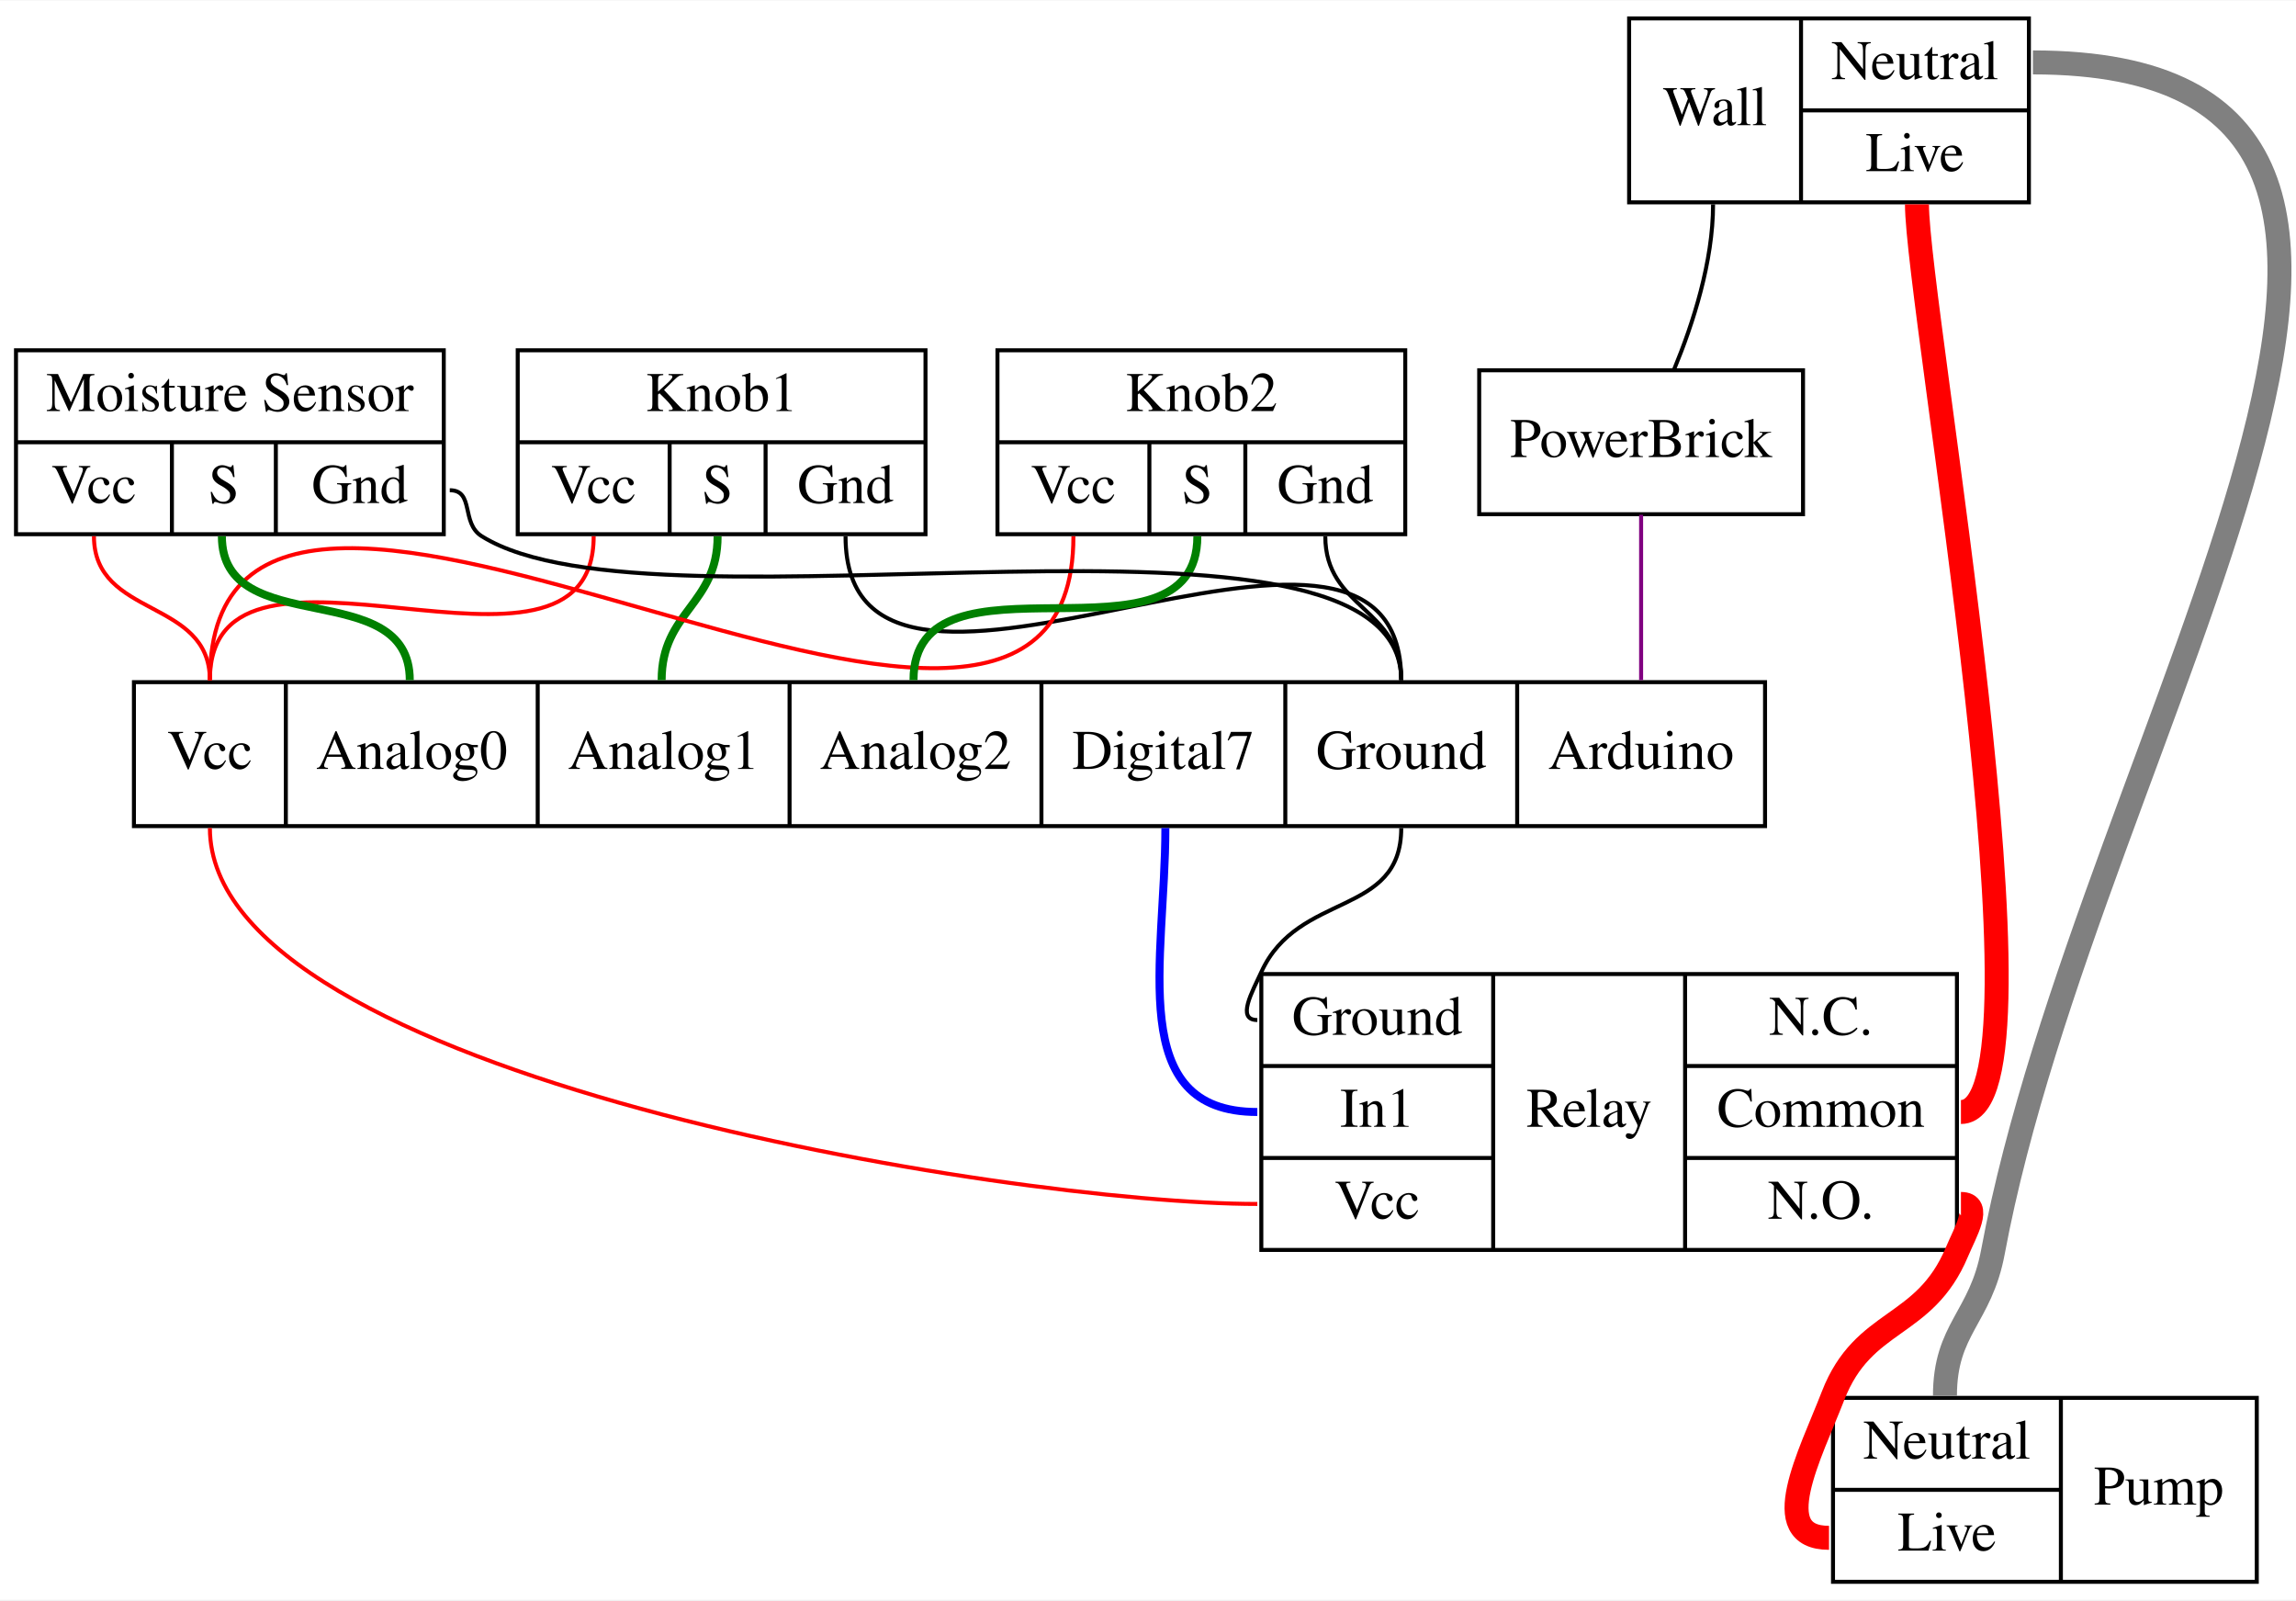
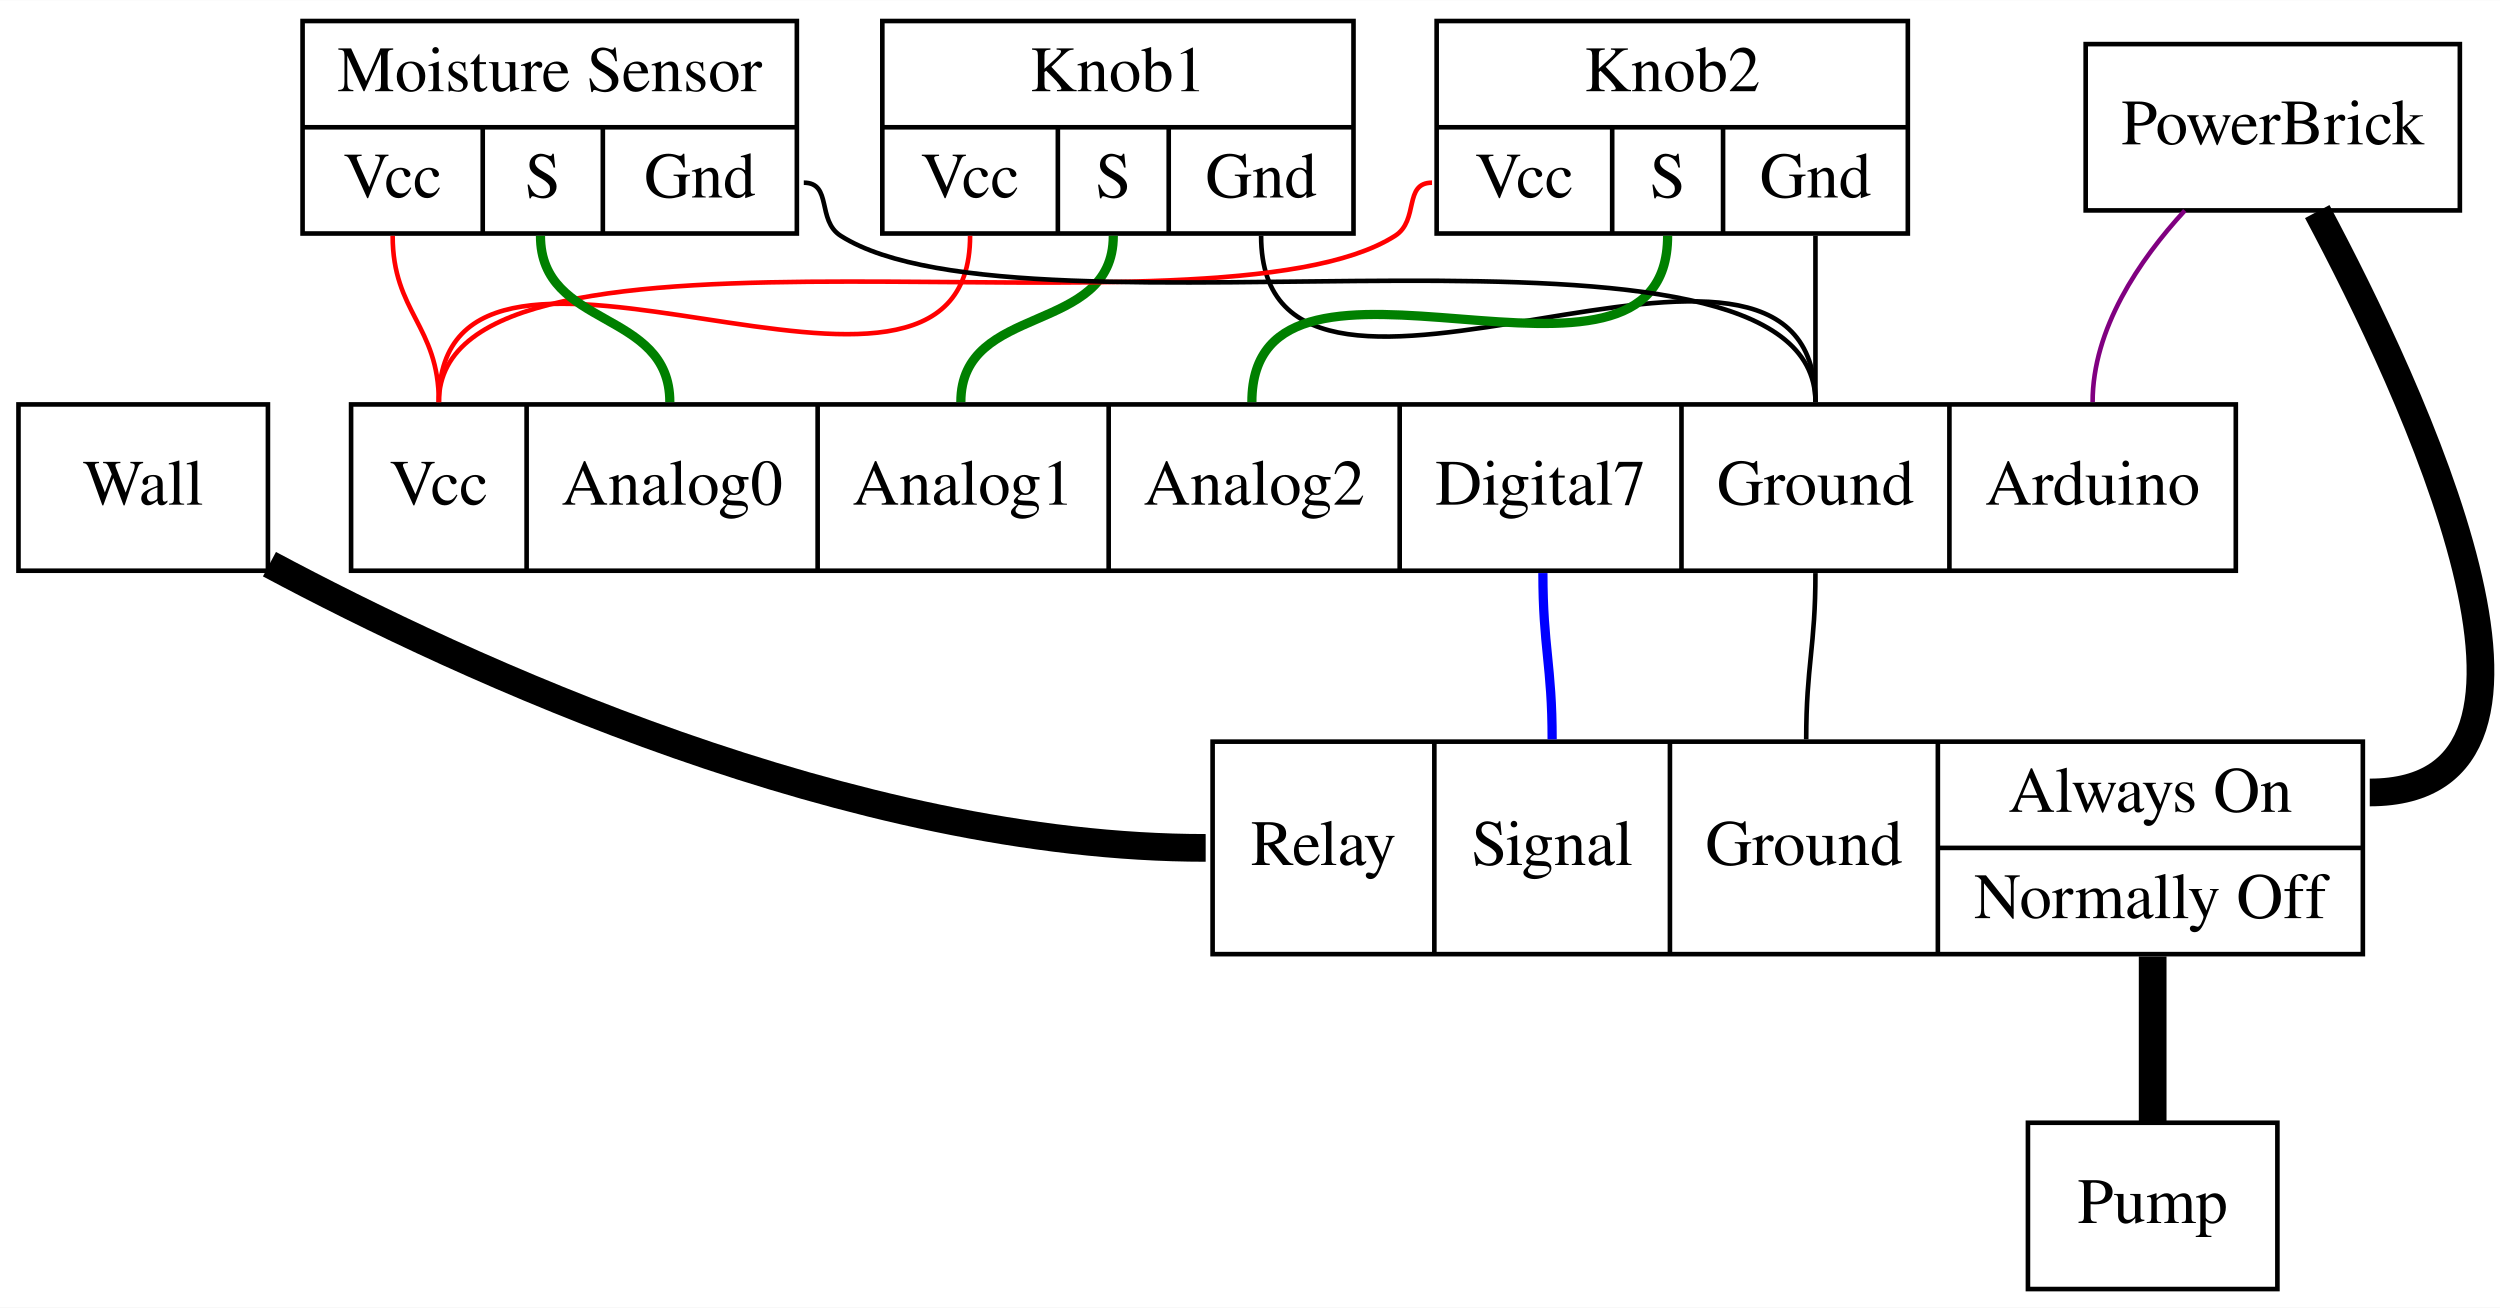
- <svg xmlns="http://www.w3.org/2000/svg" width="574pt" height="400pt" viewBox="0.00 0.00 574.31 400.00">
-   <g id="graph0" class="graph" transform="scale(1 1) rotate(0) translate(4 396)">
-     <polygon fill="white" stroke="transparent" points="-4,4 -4,-396 570.31,-396 570.31,4 -4,4" />
+ <svg xmlns="http://www.w3.org/2000/svg" width="541pt" height="283pt" viewBox="0.00 0.00 541.19 283.00">
+   <g id="graph0" class="graph" transform="scale(1 1) rotate(0) translate(4 279)">
+     <polygon fill="white" stroke="transparent" points="-4,4 -4,-279 537.19,-279 537.19,4 -4,4" />
    <g id="node1" class="node">
-       <polygon fill="none" stroke="black" points="403.5,-345.5 403.5,-391.5 503.5,-391.5 503.5,-345.5 403.5,-345.5" />
-       <text text-anchor="middle" x="425" y="-364.8" font-family="Times,serif" font-size="14.00">Wall</text>
-       <polyline fill="none" stroke="black" points="446.5,-345.5 446.5,-391.5 " />
-       <text text-anchor="middle" x="475" y="-376.3" font-family="Times,serif" font-size="14.00">Neutral</text>
-       <polyline fill="none" stroke="black" points="446.5,-368.5 503.5,-368.5 " />
-       <text text-anchor="middle" x="475" y="-353.3" font-family="Times,serif" font-size="14.00">Live</text>
+       <polygon fill="none" stroke="black" points="72,-155.5 72,-191.5 480,-191.5 480,-155.5 72,-155.5" />
+       <text text-anchor="middle" x="91" y="-169.8" font-family="Times,serif" font-size="14.00">Vcc</text>
+       <polyline fill="none" stroke="black" points="110,-155.5 110,-191.5 " />
+       <text text-anchor="middle" x="141.5" y="-169.8" font-family="Times,serif" font-size="14.00">Analog0</text>
+       <polyline fill="none" stroke="black" points="173,-155.5 173,-191.5 " />
+       <text text-anchor="middle" x="204.5" y="-169.8" font-family="Times,serif" font-size="14.00">Analog1</text>
+       <polyline fill="none" stroke="black" points="236,-155.5 236,-191.5 " />
+       <text text-anchor="middle" x="267.5" y="-169.8" font-family="Times,serif" font-size="14.00">Analog2</text>
+       <polyline fill="none" stroke="black" points="299,-155.5 299,-191.5 " />
+       <text text-anchor="middle" x="329.5" y="-169.8" font-family="Times,serif" font-size="14.00">Digital7</text>
+       <polyline fill="none" stroke="black" points="360,-155.5 360,-191.5 " />
+       <text text-anchor="middle" x="389" y="-169.8" font-family="Times,serif" font-size="14.00">Ground</text>
+       <polyline fill="none" stroke="black" points="418,-155.5 418,-191.5 " />
+       <text text-anchor="middle" x="449" y="-169.8" font-family="Times,serif" font-size="14.00">Arduino</text>
+     </g>
+     <g id="node2" class="node">
+       <polygon fill="none" stroke="black" points="258.5,-72.5 258.5,-118.5 507.5,-118.5 507.5,-72.5 258.5,-72.5" />
+       <text text-anchor="middle" x="282.5" y="-91.8" font-family="Times,serif" font-size="14.00">Relay</text>
+       <polyline fill="none" stroke="black" points="306.5,-72.5 306.5,-118.5 " />
+       <text text-anchor="middle" x="332" y="-91.8" font-family="Times,serif" font-size="14.00">Signal</text>
+       <polyline fill="none" stroke="black" points="357.5,-72.5 357.5,-118.5 " />
+       <text text-anchor="middle" x="386.5" y="-91.8" font-family="Times,serif" font-size="14.00">Ground</text>
+       <polyline fill="none" stroke="black" points="415.5,-72.5 415.5,-118.5 " />
+       <text text-anchor="middle" x="461.5" y="-103.3" font-family="Times,serif" font-size="14.00">Always On</text>
+       <polyline fill="none" stroke="black" points="415.5,-95.5 507.5,-95.5 " />
+       <text text-anchor="middle" x="461.5" y="-80.3" font-family="Times,serif" font-size="14.00">Normally Off</text>
+     </g>
+     <g id="edge13" class="edge">
+       <path fill="none" stroke="black" d="M389,-155C389,-138.98 387,-135.02 387,-119" />
+     </g>
+     <g id="edge14" class="edge">
+       <path fill="none" stroke="blue" stroke-width="2" d="M330,-155C330,-138.98 332,-135.02 332,-119" />
+     </g>
+     <g id="node8" class="node">
+       <polygon fill="none" stroke="black" points="489,-36 435,-36 435,0 489,0 489,-36" />
+       <text text-anchor="middle" x="462" y="-14.3" font-family="Times,serif" font-size="14.00">Pump</text>
+     </g>
+     <g id="edge15" class="edge">
+       <path fill="none" stroke="black" stroke-width="6" d="M462,-72C462,-60.04 462,-46.56 462,-36.19" />
    </g>
    <g id="node3" class="node">
-       <polygon fill="none" stroke="black" points="311.5,-83.5 311.5,-152.5 485.5,-152.5 485.5,-83.5 311.5,-83.5" />
-       <text text-anchor="middle" x="340.5" y="-137.3" font-family="Times,serif" font-size="14.00">Ground</text>
-       <polyline fill="none" stroke="black" points="311.5,-129.5 369.5,-129.5 " />
-       <text text-anchor="middle" x="340.5" y="-114.3" font-family="Times,serif" font-size="14.00">In1</text>
-       <polyline fill="none" stroke="black" points="311.5,-106.5 369.5,-106.5 " />
-       <text text-anchor="middle" x="340.5" y="-91.3" font-family="Times,serif" font-size="14.00">Vcc</text>
-       <polyline fill="none" stroke="black" points="369.5,-83.5 369.5,-152.5 " />
-       <text text-anchor="middle" x="393.5" y="-114.3" font-family="Times,serif" font-size="14.00">Relay</text>
-       <polyline fill="none" stroke="black" points="417.5,-83.5 417.5,-152.5 " />
-       <text text-anchor="middle" x="451.5" y="-137.3" font-family="Times,serif" font-size="14.00">N.C.</text>
-       <polyline fill="none" stroke="black" points="417.5,-129.5 485.5,-129.5 " />
-       <text text-anchor="middle" x="451.5" y="-114.3" font-family="Times,serif" font-size="14.00">Common</text>
-       <polyline fill="none" stroke="black" points="417.5,-106.5 485.5,-106.5 " />
-       <text text-anchor="middle" x="451.5" y="-91.3" font-family="Times,serif" font-size="14.00">N.O.</text>
+       <polygon fill="none" stroke="black" points="187,-228.5 187,-274.5 289,-274.5 289,-228.5 187,-228.5" />
+       <text text-anchor="middle" x="238" y="-259.3" font-family="Times,serif" font-size="14.00">Knob1</text>
+       <polyline fill="none" stroke="black" points="187,-251.5 289,-251.5 " />
+       <text text-anchor="middle" x="206" y="-236.3" font-family="Times,serif" font-size="14.00">Vcc</text>
+       <polyline fill="none" stroke="black" points="225,-228.5 225,-251.5 " />
+       <text text-anchor="middle" x="237" y="-236.3" font-family="Times,serif" font-size="14.00">S</text>
+       <polyline fill="none" stroke="black" points="249,-228.5 249,-251.5 " />
+       <text text-anchor="middle" x="269" y="-236.3" font-family="Times,serif" font-size="14.00">Gnd</text>
    </g>
-     <g id="edge15" class="edge">
-       <path fill="none" stroke="red" stroke-width="6" d="M475.5,-345C475.5,-319.75 511.75,-118 486.5,-118" />
+     <g id="edge4" class="edge">
+       <path fill="none" stroke="red" d="M206,-228C206,-174.44 91,-245.56 91,-192" />
+     </g>
+     <g id="edge5" class="edge">
+       <path fill="none" stroke="black" d="M269,-228C269,-172.32 389,-247.68 389,-192" />
+     </g>
+     <g id="edge6" class="edge">
+       <path fill="none" stroke="green" stroke-width="2" d="M237,-228C237,-206.29 204,-213.71 204,-192" />
    </g>
    <g id="node4" class="node">
-       <polygon fill="none" stroke="black" points="454.5,-0.5 454.5,-46.5 560.5,-46.5 560.5,-0.5 454.5,-0.5" />
-       <text text-anchor="middle" x="483" y="-31.3" font-family="Times,serif" font-size="14.00">Neutral</text>
-       <polyline fill="none" stroke="black" points="454.5,-23.5 511.5,-23.5 " />
-       <text text-anchor="middle" x="483" y="-8.3" font-family="Times,serif" font-size="14.00">Live</text>
-       <polyline fill="none" stroke="black" points="511.5,-0.5 511.5,-46.5 " />
-       <text text-anchor="middle" x="536" y="-19.8" font-family="Times,serif" font-size="14.00">Pump</text>
+       <polygon fill="none" stroke="black" points="307,-228.5 307,-274.5 409,-274.5 409,-228.5 307,-228.5" />
+       <text text-anchor="middle" x="358" y="-259.3" font-family="Times,serif" font-size="14.00">Knob2</text>
+       <polyline fill="none" stroke="black" points="307,-251.5 409,-251.5 " />
+       <text text-anchor="middle" x="326" y="-236.3" font-family="Times,serif" font-size="14.00">Vcc</text>
+       <polyline fill="none" stroke="black" points="345,-228.5 345,-251.5 " />
+       <text text-anchor="middle" x="357" y="-236.3" font-family="Times,serif" font-size="14.00">S</text>
+       <polyline fill="none" stroke="black" points="369,-228.5 369,-251.5 " />
+       <text text-anchor="middle" x="389" y="-236.3" font-family="Times,serif" font-size="14.00">Gnd</text>
    </g>
-     <g id="edge17" class="edge">
-       <path fill="none" stroke="gray" stroke-width="6" d="M504.5,-380.5C636.8,-380.5 518.76,-213.05 494.5,-83 491.41,-66.42 482.5,-63.87 482.5,-47" />
+     <g id="edge7" class="edge">
+       <path fill="none" stroke="red" d="M306,-239.5C299.77,-239.5 303.25,-231.35 298,-228 258.63,-202.9 91,-238.69 91,-192" />
    </g>
-     <g id="node8" class="node">
-       <polygon fill="none" stroke="black" points="447,-303.5 366,-303.5 366,-267.5 447,-267.5 447,-303.5" />
-       <text text-anchor="middle" x="406.5" y="-281.8" font-family="Times,serif" font-size="14.00">PowerBrick</text>
+     <g id="edge8" class="edge">
+       <path fill="none" stroke="black" d="M389,-228C389,-212 389,-208 389,-192" />
+     </g>
+     <g id="edge9" class="edge">
+       <path fill="none" stroke="green" stroke-width="2" d="M357,-228C357,-184.92 267,-235.08 267,-192" />
+     </g>
+     <g id="node5" class="node">
+       <polygon fill="none" stroke="black" points="61.5,-228.5 61.5,-274.5 168.5,-274.5 168.5,-228.5 61.5,-228.5" />
+       <text text-anchor="middle" x="115" y="-259.3" font-family="Times,serif" font-size="14.00">Moisture Sensor</text>
+       <polyline fill="none" stroke="black" points="61.5,-251.5 168.5,-251.5 " />
+       <text text-anchor="middle" x="81" y="-236.3" font-family="Times,serif" font-size="14.00">Vcc</text>
+       <polyline fill="none" stroke="black" points="100.5,-228.5 100.5,-251.5 " />
+       <text text-anchor="middle" x="113.5" y="-236.3" font-family="Times,serif" font-size="14.00">S</text>
+       <polyline fill="none" stroke="black" points="126.5,-228.5 126.5,-251.5 " />
+       <text text-anchor="middle" x="147.5" y="-236.3" font-family="Times,serif" font-size="14.00">Gnd</text>
+     </g>
+     <g id="edge10" class="edge">
+       <path fill="none" stroke="red" d="M81,-228C81,-211.39 91,-208.61 91,-192" />
+     </g>
+     <g id="edge11" class="edge">
+       <path fill="none" stroke="black" d="M170,-239.5C176.23,-239.5 172.74,-231.34 178,-228 218.15,-202.49 389,-239.57 389,-192" />
+     </g>
+     <g id="edge12" class="edge">
+       <path fill="none" stroke="green" stroke-width="2" d="M113,-228C113,-207.73 141,-212.27 141,-192" />
+     </g>
+     <g id="node6" class="node">
+       <polygon fill="none" stroke="black" points="54,-191.5 0,-191.5 0,-155.5 54,-155.5 54,-191.5" />
+       <text text-anchor="middle" x="27" y="-169.8" font-family="Times,serif" font-size="14.00">Wall</text>
    </g>
    <g id="edge1" class="edge">
-       <path fill="none" stroke="black" d="M424.5,-345C424.5,-330.65 419.49,-315.17 414.76,-303.74" />
+       <path fill="none" stroke="black" stroke-width="6" d="M54.33,-156.92C96.44,-134.42 180.36,-95.5 257,-95.5" />
    </g>
-     <g id="node2" class="node">
-       <polygon fill="none" stroke="black" points="29.5,-189.5 29.5,-225.5 437.5,-225.5 437.5,-189.5 29.5,-189.5" />
-       <text text-anchor="middle" x="48.5" y="-203.8" font-family="Times,serif" font-size="14.00">Vcc</text>
-       <polyline fill="none" stroke="black" points="67.5,-189.5 67.5,-225.5 " />
-       <text text-anchor="middle" x="99" y="-203.8" font-family="Times,serif" font-size="14.00">Analog0</text>
-       <polyline fill="none" stroke="black" points="130.5,-189.5 130.5,-225.5 " />
-       <text text-anchor="middle" x="162" y="-203.8" font-family="Times,serif" font-size="14.00">Analog1</text>
-       <polyline fill="none" stroke="black" points="193.5,-189.5 193.5,-225.5 " />
-       <text text-anchor="middle" x="225" y="-203.8" font-family="Times,serif" font-size="14.00">Analog2</text>
-       <polyline fill="none" stroke="black" points="256.5,-189.5 256.5,-225.5 " />
-       <text text-anchor="middle" x="287" y="-203.8" font-family="Times,serif" font-size="14.00">Digital7</text>
-       <polyline fill="none" stroke="black" points="317.5,-189.5 317.5,-225.5 " />
-       <text text-anchor="middle" x="346.5" y="-203.8" font-family="Times,serif" font-size="14.00">Ground</text>
-       <polyline fill="none" stroke="black" points="375.5,-189.5 375.5,-225.5 " />
-       <text text-anchor="middle" x="406.5" y="-203.8" font-family="Times,serif" font-size="14.00">Arduino</text>
+     <g id="node7" class="node">
+       <polygon fill="none" stroke="black" points="528.5,-269.5 447.5,-269.5 447.5,-233.5 528.5,-233.5 528.5,-269.5" />
+       <text text-anchor="middle" x="488" y="-247.8" font-family="Times,serif" font-size="14.00">PowerBrick</text>
    </g>
-     <g id="edge11" class="edge">
-       <path fill="none" stroke="red" d="M48.5,-189C48.5,-127.14 248.64,-95 310.5,-95" />
-     </g>
-     <g id="edge12" class="edge">
-       <path fill="none" stroke="black" d="M346.5,-189C346.5,-166.68 320.75,-173.31 311.5,-153 309.28,-148.13 305.15,-141 310.5,-141" />
-     </g>
-     <g id="edge13" class="edge">
-       <path fill="none" stroke="blue" stroke-width="2" d="M287.5,-189C287.5,-155.83 277.33,-118 310.5,-118" />
-     </g>
-     <g id="edge16" class="edge">
-       <path fill="none" stroke="red" stroke-width="6" d="M486.5,-95C491.85,-95 487.57,-87.94 485.5,-83 477.34,-63.53 462.13,-66.69 454.5,-47 448.8,-32.28 437.72,-11.5 453.5,-11.5" />
-     </g>
-     <g id="node5" class="node">
-       <polygon fill="none" stroke="black" points="125.5,-262.5 125.5,-308.5 227.5,-308.5 227.5,-262.5 125.5,-262.5" />
-       <text text-anchor="middle" x="176.5" y="-293.3" font-family="Times,serif" font-size="14.00">Knob1</text>
-       <polyline fill="none" stroke="black" points="125.5,-285.5 227.5,-285.5 " />
-       <text text-anchor="middle" x="144.5" y="-270.3" font-family="Times,serif" font-size="14.00">Vcc</text>
-       <polyline fill="none" stroke="black" points="163.5,-262.5 163.5,-285.5 " />
-       <text text-anchor="middle" x="175.5" y="-270.3" font-family="Times,serif" font-size="14.00">S</text>
-       <polyline fill="none" stroke="black" points="187.5,-262.5 187.5,-285.5 " />
-       <text text-anchor="middle" x="207.5" y="-270.3" font-family="Times,serif" font-size="14.00">Gnd</text>
+     <g id="edge3" class="edge">
+       <path fill="none" stroke="purple" d="M468.96,-233.47C459.06,-222.71 449,-207.87 449,-192" />
    </g>
    <g id="edge2" class="edge">
-       <path fill="none" stroke="red" d="M144.5,-262C144.5,-216.43 48.5,-271.57 48.5,-226" />
-     </g>
-     <g id="edge3" class="edge">
-       <path fill="none" stroke="black" d="M207.5,-262C207.5,-198.18 346.5,-289.82 346.5,-226" />
-     </g>
-     <g id="edge4" class="edge">
-       <path fill="none" stroke="green" stroke-width="2" d="M175.5,-262C175.5,-244.83 161.5,-243.17 161.5,-226" />
-     </g>
-     <g id="node6" class="node">
-       <polygon fill="none" stroke="black" points="245.5,-262.5 245.5,-308.5 347.5,-308.5 347.5,-262.5 245.5,-262.5" />
-       <text text-anchor="middle" x="296.5" y="-293.3" font-family="Times,serif" font-size="14.00">Knob2</text>
-       <polyline fill="none" stroke="black" points="245.5,-285.5 347.5,-285.5 " />
-       <text text-anchor="middle" x="264.5" y="-270.3" font-family="Times,serif" font-size="14.00">Vcc</text>
-       <polyline fill="none" stroke="black" points="283.5,-262.5 283.5,-285.5 " />
-       <text text-anchor="middle" x="295.5" y="-270.3" font-family="Times,serif" font-size="14.00">S</text>
-       <polyline fill="none" stroke="black" points="307.5,-262.5 307.5,-285.5 " />
-       <text text-anchor="middle" x="327.5" y="-270.3" font-family="Times,serif" font-size="14.00">Gnd</text>
-     </g>
-     <g id="edge5" class="edge">
-       <path fill="none" stroke="red" d="M264.5,-262C264.5,-164.68 48.5,-323.32 48.5,-226" />
-     </g>
-     <g id="edge6" class="edge">
-       <path fill="none" stroke="black" d="M327.5,-262C327.5,-243.91 346.5,-244.09 346.5,-226" />
-     </g>
-     <g id="edge7" class="edge">
-       <path fill="none" stroke="green" stroke-width="2" d="M295.5,-262C295.5,-226.62 224.5,-261.38 224.5,-226" />
-     </g>
-     <g id="node7" class="node">
-       <polygon fill="none" stroke="black" points="0,-262.5 0,-308.5 107,-308.5 107,-262.5 0,-262.5" />
-       <text text-anchor="middle" x="53.5" y="-293.3" font-family="Times,serif" font-size="14.00">Moisture Sensor</text>
-       <polyline fill="none" stroke="black" points="0,-285.5 107,-285.5 " />
-       <text text-anchor="middle" x="19.5" y="-270.3" font-family="Times,serif" font-size="14.00">Vcc</text>
-       <polyline fill="none" stroke="black" points="39,-262.5 39,-285.5 " />
-       <text text-anchor="middle" x="52" y="-270.3" font-family="Times,serif" font-size="14.00">S</text>
-       <polyline fill="none" stroke="black" points="65,-262.5 65,-285.5 " />
-       <text text-anchor="middle" x="86" y="-270.3" font-family="Times,serif" font-size="14.00">Gnd</text>
-     </g>
-     <g id="edge8" class="edge">
-       <path fill="none" stroke="red" d="M19.5,-262C19.5,-241.45 48.5,-246.55 48.5,-226" />
-     </g>
-     <g id="edge9" class="edge">
-       <path fill="none" stroke="black" d="M108.5,-273.5C114.73,-273.5 111.22,-265.3 116.5,-262 160.36,-234.56 346.5,-277.73 346.5,-226" />
-     </g>
-     <g id="edge10" class="edge">
-       <path fill="none" stroke="green" stroke-width="2" d="M51.5,-262C51.5,-235.69 98.5,-252.31 98.5,-226" />
-     </g>
-     <g id="edge14" class="edge">
-       <path fill="none" stroke="purple" d="M406.5,-267.35C406.5,-255.69 406.5,-239.91 406.5,-226" />
+       <path fill="none" stroke="black" stroke-width="6" d="M497.63,-233.25C517.93,-195.22 559.31,-107.5 509,-107.5" />
    </g>
  </g>
</svg>
